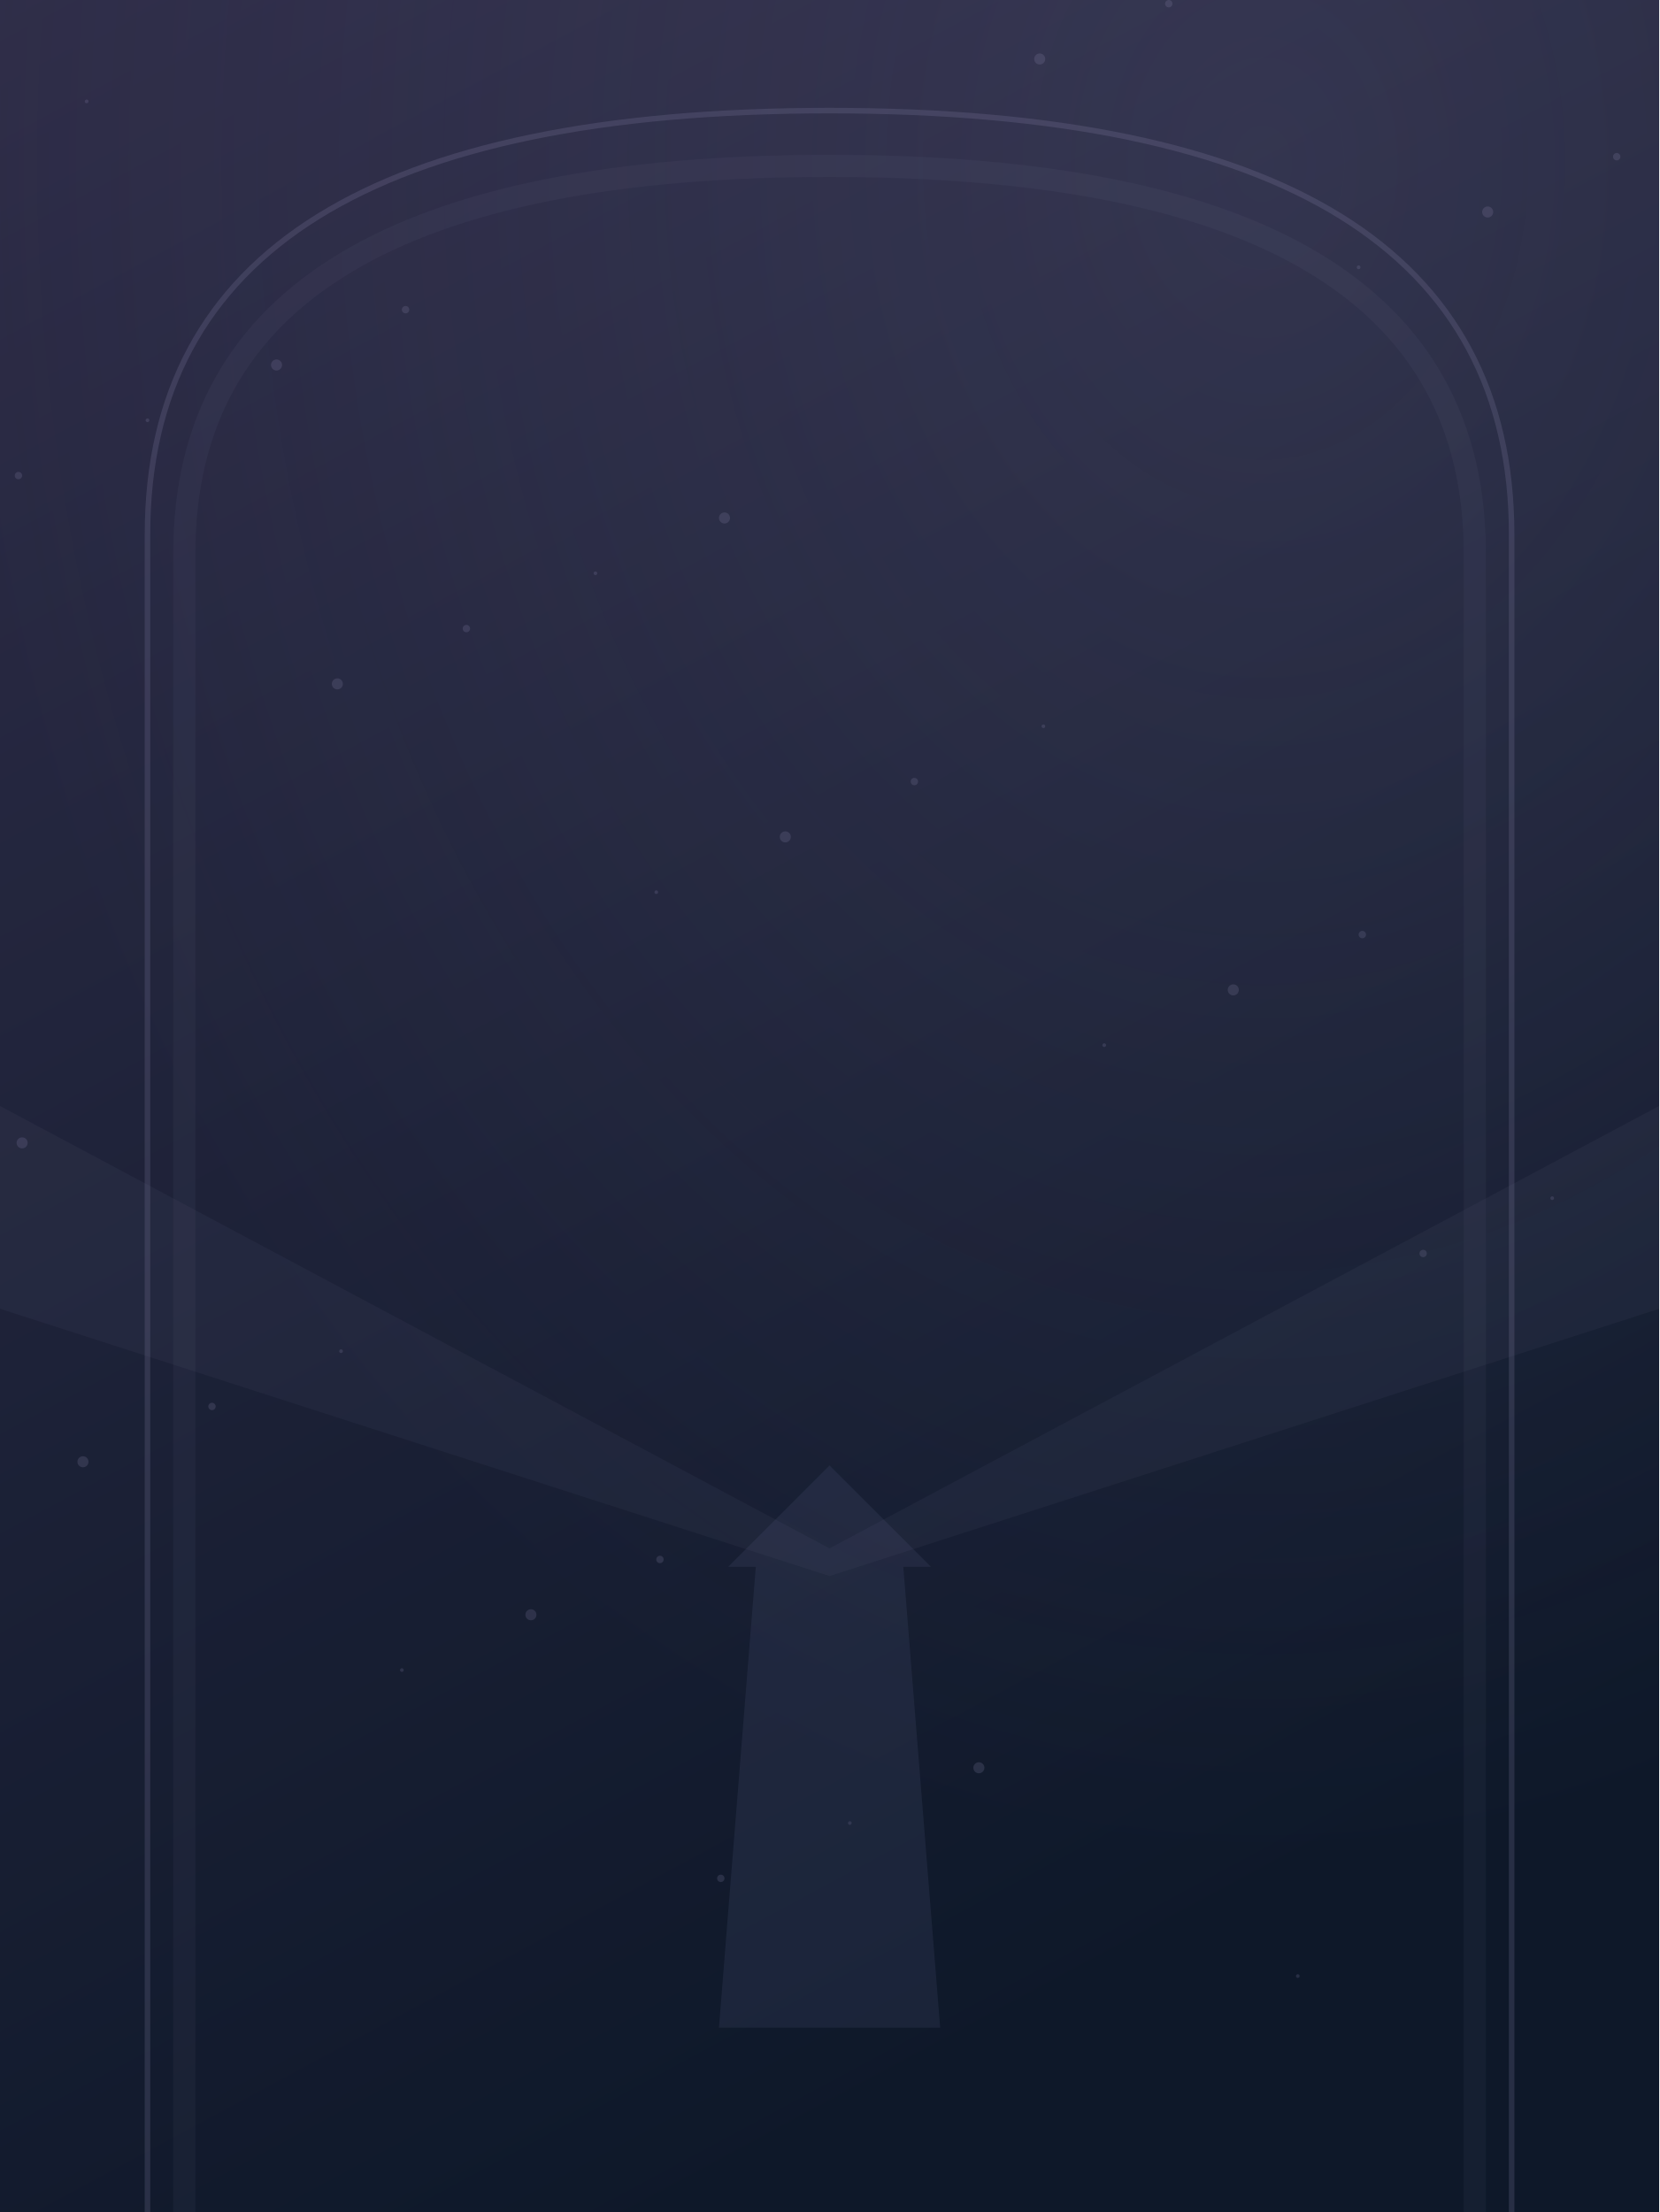
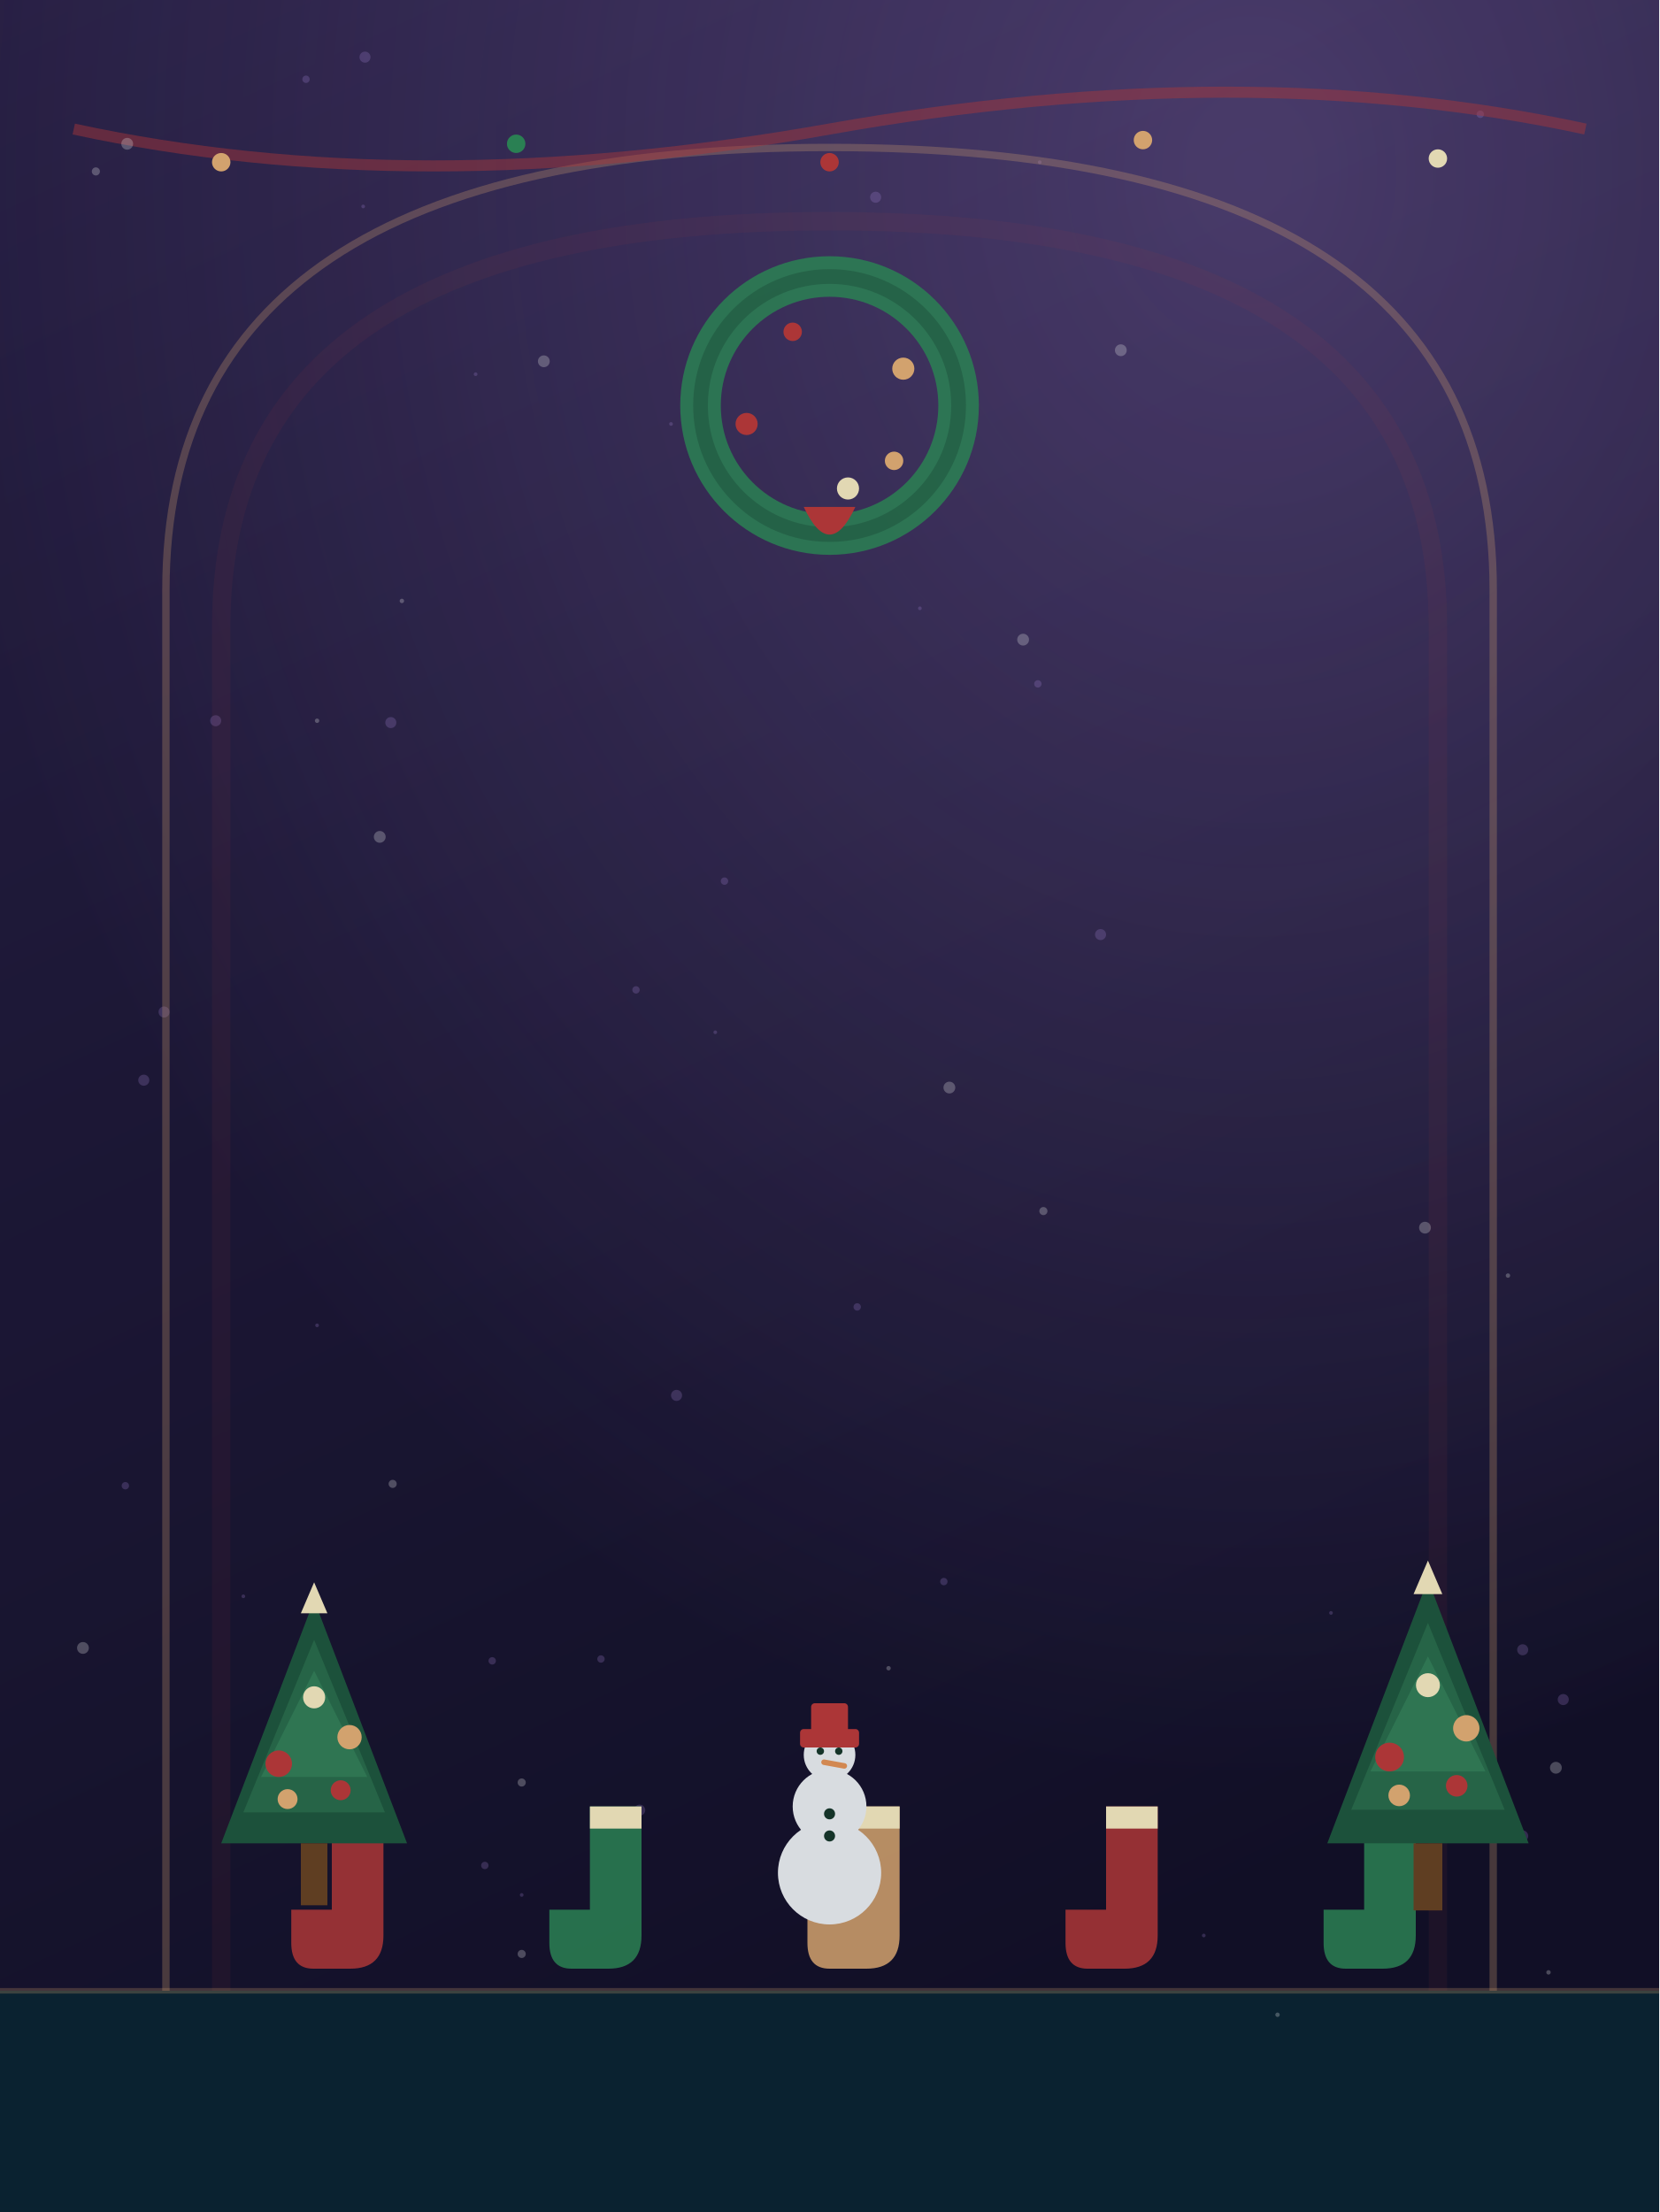
<svg xmlns="http://www.w3.org/2000/svg" viewBox="0 0 900 1200" preserveAspectRatio="xMidYMid slice">
  <defs>
-     <linearGradient id="sky" x2=".4" y2="1">
-       <stop stop-color="#393353" />
-       <stop offset="1" stop-color="#10192c" />
+     <linearGradient id="sky" x2=".35" y2="1">
+       <stop stop-color="#2a2048" />
+       <stop offset="1" stop-color="#120f28" />
    </linearGradient>
    <radialGradient id="glow">
-       <stop stop-color="#bdb3e3" stop-opacity=".14" />
-       <stop offset="1" stop-color="#bdb3e3" stop-opacity="0" />
+       <stop stop-color="#c9a0ff" stop-opacity=".28" />
+       <stop offset="1" stop-color="#c9a0ff" stop-opacity="0" />
    </radialGradient>
  </defs>
  <path fill="url(#sky)" d="M0 0h900v1200H0Z" />
-   <ellipse cx="680" cy="100" rx="700" ry="900" fill="url(#glow)" />
-   <circle cx="47" cy="55" r="1" fill="#bdb3e3" opacity=".18" />
-   <circle cx="220" cy="168" r="2" fill="#bdb3e3" opacity=".18" />
-   <circle cx="393" cy="281" r="3" fill="#bdb3e3" opacity=".18" />
-   <circle cx="566" cy="394" r="1" fill="#bdb3e3" opacity=".18" />
-   <circle cx="739" cy="507" r="2" fill="#bdb3e3" opacity=".18" />
-   <circle cx="12" cy="620" r="3" fill="#bdb3e3" opacity=".18" />
-   <circle cx="185" cy="733" r="1" fill="#bdb3e3" opacity=".18" />
-   <circle cx="358" cy="846" r="2" fill="#bdb3e3" opacity=".18" />
-   <circle cx="531" cy="959" r="3" fill="#bdb3e3" opacity=".18" />
-   <circle cx="704" cy="1072" r="1" fill="#bdb3e3" opacity=".18" />
-   <circle cx="877" cy="85" r="2" fill="#bdb3e3" opacity=".18" />
-   <circle cx="150" cy="198" r="3" fill="#bdb3e3" opacity=".18" />
-   <circle cx="323" cy="311" r="1" fill="#bdb3e3" opacity=".18" />
-   <circle cx="496" cy="424" r="2" fill="#bdb3e3" opacity=".18" />
-   <circle cx="669" cy="537" r="3" fill="#bdb3e3" opacity=".18" />
-   <circle cx="842" cy="650" r="1" fill="#bdb3e3" opacity=".18" />
-   <circle cx="115" cy="763" r="2" fill="#bdb3e3" opacity=".18" />
-   <circle cx="288" cy="876" r="3" fill="#bdb3e3" opacity=".18" />
-   <circle cx="461" cy="989" r="1" fill="#bdb3e3" opacity=".18" />
-   <circle cx="634" cy="2" r="2" fill="#bdb3e3" opacity=".18" />
-   <circle cx="807" cy="115" r="3" fill="#bdb3e3" opacity=".18" />
-   <circle cx="80" cy="228" r="1" fill="#bdb3e3" opacity=".18" />
-   <circle cx="253" cy="341" r="2" fill="#bdb3e3" opacity=".18" />
-   <circle cx="426" cy="454" r="3" fill="#bdb3e3" opacity=".18" />
-   <circle cx="599" cy="567" r="1" fill="#bdb3e3" opacity=".18" />
-   <circle cx="772" cy="680" r="2" fill="#bdb3e3" opacity=".18" />
-   <circle cx="45" cy="793" r="3" fill="#bdb3e3" opacity=".18" />
-   <circle cx="218" cy="906" r="1" fill="#bdb3e3" opacity=".18" />
-   <circle cx="391" cy="1019" r="2" fill="#bdb3e3" opacity=".18" />
-   <circle cx="564" cy="32" r="3" fill="#bdb3e3" opacity=".18" />
-   <circle cx="737" cy="145" r="1" fill="#bdb3e3" opacity=".18" />
-   <circle cx="10" cy="258" r="2" fill="#bdb3e3" opacity=".18" />
-   <circle cx="183" cy="371" r="3" fill="#bdb3e3" opacity=".18" />
-   <circle cx="356" cy="484" r="1" fill="#bdb3e3" opacity=".18" />
-   <path d="M80 1200V290Q80 60 450 60T820 290v910" fill="none" stroke="#bdb3e3" stroke-width="3" opacity=".18" />
-   <path d="M100 1200V300Q100 90 450 90T800 300v900" fill="none" stroke="#bdb3e3" stroke-width="12" opacity=".055" />
-   <path d="M390 1100l20-250h80l20 250m-115-250h110l-55-55Z" fill="#666b98" opacity=".18" />
-   <path d="M450 840 0 600v110l450 145 450-145V600Z" fill="#bdb3e3" opacity=".055" />
-   <path d="M0 0h900v1200H0Z" fill="#06131d" opacity=".2" />
+   <ellipse cx="680" cy="90" rx="720" ry="880" fill="url(#glow)" />
+   <circle cx="848" cy="922" r="3" fill="#c9a0ff" opacity=".22" />
+   <circle cx="803" cy="62" r="2" fill="#c9a0ff" opacity=".22" />
+   <circle cx="826" cy="996" r="3" fill="#c9a0ff" opacity=".22" />
+   <circle cx="197" cy="112" r="1" fill="#c9a0ff" opacity=".22" />
+   <circle cx="512" cy="858" r="2" fill="#c9a0ff" opacity=".22" />
+   <circle cx="283" cy="1028" r="1" fill="#c9a0ff" opacity=".22" />
+   <circle cx="166" cy="43" r="2" fill="#c9a0ff" opacity=".22" />
+   <circle cx="393" cy="478" r="2" fill="#c9a0ff" opacity=".22" />
+   <circle cx="388" cy="560" r="1" fill="#c9a0ff" opacity=".22" />
+   <circle cx="563" cy="371" r="2" fill="#c9a0ff" opacity=".22" />
+   <circle cx="258" cy="203" r="1" fill="#c9a0ff" opacity=".22" />
+   <circle cx="117" cy="391" r="3" fill="#c9a0ff" opacity=".22" />
+   <circle cx="132" cy="866" r="1" fill="#c9a0ff" opacity=".22" />
+   <circle cx="499" cy="330" r="1" fill="#c9a0ff" opacity=".22" />
+   <circle cx="198" cy="31" r="3" fill="#c9a0ff" opacity=".22" />
+   <circle cx="465" cy="709" r="2" fill="#c9a0ff" opacity=".22" />
+   <circle cx="212" cy="392" r="3" fill="#c9a0ff" opacity=".22" />
+   <circle cx="263" cy="1012" r="2" fill="#c9a0ff" opacity=".22" />
+   <circle cx="326" cy="900" r="2" fill="#c9a0ff" opacity=".22" />
+   <circle cx="653" cy="1050" r="1" fill="#c9a0ff" opacity=".22" />
+   <circle cx="68" cy="806" r="2" fill="#c9a0ff" opacity=".22" />
+   <circle cx="347" cy="982" r="3" fill="#c9a0ff" opacity=".22" />
+   <circle cx="78" cy="586" r="3" fill="#c9a0ff" opacity=".22" />
+   <circle cx="89" cy="549" r="3" fill="#c9a0ff" opacity=".22" />
+   <circle cx="364" cy="230" r="1" fill="#c9a0ff" opacity=".22" />
+   <circle cx="367" cy="757" r="3" fill="#c9a0ff" opacity=".22" />
+   <circle cx="826" cy="895" r="3" fill="#c9a0ff" opacity=".22" />
+   <circle cx="597" cy="507" r="3" fill="#c9a0ff" opacity=".22" />
+   <circle cx="564" cy="88" r="1" fill="#c9a0ff" opacity=".22" />
+   <circle cx="267" cy="901" r="2" fill="#c9a0ff" opacity=".22" />
+   <circle cx="722" cy="875" r="1" fill="#c9a0ff" opacity=".22" />
+   <circle cx="345" cy="537" r="2" fill="#c9a0ff" opacity=".22" />
+   <circle cx="172" cy="719" r="1" fill="#c9a0ff" opacity=".22" />
+   <circle cx="475" cy="107" r="3" fill="#c9a0ff" opacity=".22" />
+   <path d="M90 1200V320Q90 80 450 80T810 320v880" fill="none" stroke="#edb579" stroke-width="4" opacity=".28" />
+   <path d="M120 1200V340Q120 120 450 120T780 340v860" fill="none" stroke="#c23b3b" stroke-width="10" opacity=".08" />
+   <g transform="translate(450 220)">
+     <circle r="70" fill="none" stroke="#2f8f5b" stroke-width="22" opacity=".85" />
+     <circle r="70" fill="none" stroke="#1f5a3f" stroke-width="8" opacity=".5" />
+     <circle cx="-45" cy="10" r="6" fill="#c23b3b" />
+     <circle cx="40" cy="-20" r="6" fill="#edb579" />
+     <circle cx="10" cy="45" r="6" fill="#fff2c8" />
+     <circle cx="-20" cy="-40" r="5" fill="#c23b3b" />
+     <circle cx="35" cy="30" r="5" fill="#edb579" />
+     <path d="M-14 55 Q0 85 14 55" fill="#c23b3b" />
+   </g>
+   <g transform="translate(180 980)">
+     <path d="M0 0 h28 v70 q0 18 -18 18 h-20 q-12 0 -12 -14 v-18 h22 z" fill="#c23b3b" opacity=".85" />
+     <rect x="0" y="0" width="28" height="12" fill="#fff2c8" />
+   </g>
+   <g transform="translate(320 980)">
+     <path d="M0 0 h28 v70 q0 18 -18 18 h-20 q-12 0 -12 -14 v-18 h22 z" fill="#2f8f5b" opacity=".85" />
+     <rect x="0" y="0" width="28" height="12" fill="#fff2c8" />
+   </g>
+   <g transform="translate(460 980)">
+     <path d="M0 0 h28 v70 q0 18 -18 18 h-20 q-12 0 -12 -14 v-18 h22 z" fill="#edb579" opacity=".85" />
+     <rect x="0" y="0" width="28" height="12" fill="#fff2c8" />
+   </g>
+   <g transform="translate(600 980)">
+     <path d="M0 0 h28 v70 q0 18 -18 18 h-20 q-12 0 -12 -14 v-18 h22 z" fill="#c23b3b" opacity=".85" />
+     <rect x="0" y="0" width="28" height="12" fill="#fff2c8" />
+   </g>
+   <g transform="translate(740 980)">
+     <path d="M0 0 h28 v70 q0 18 -18 18 h-20 q-12 0 -12 -14 v-18 h22 z" fill="#2f8f5b" opacity=".85" />
+     <rect x="0" y="0" width="28" height="12" fill="#fff2c8" />
+   </g>
+   <path d="M0 1080h900v120H0Z" fill="#0a2433" />
+   <path d="M0 1080h900" stroke="#edb579" stroke-width="3" opacity=".25" />
+   <path d="M40 70 Q225 110 450 70 T860 70" fill="none" stroke="#c23b3b" stroke-width="6" opacity=".45" />
+   <circle cx="120" cy="88" r="5" fill="#edb579" />
+   <circle cx="280" cy="78" r="5" fill="#2f8f5b" />
+   <circle cx="450" cy="88" r="5" fill="#c23b3b" />
+   <circle cx="620" cy="76" r="5" fill="#edb579" />
+   <circle cx="780" cy="86" r="5" fill="#fff2c8" />
+   <g transform="translate(120 1000) scale(1.2)">
+     <path d="M0 0 L42 -110 L84 0 Z" fill="#1f5a3f" />
+     <path d="M10 -14 L42 -92 L74 -14 Z" fill="#2a6f4d" />
+     <path d="M18 -30 L42 -78 L66 -30 Z" fill="#34825a" />
+     <rect x="36" y="0" width="12" height="28" fill="#6b4423" />
+     <circle cx="26" cy="-36" r="6" fill="#c23b3b" />
+     <circle cx="58" cy="-48" r="5.5" fill="#edb579" />
+     <circle cx="42" cy="-66" r="5" fill="#fff2c8" />
+     <circle cx="30" cy="-20" r="4.5" fill="#edb579" />
+     <circle cx="54" cy="-24" r="4.5" fill="#c23b3b" />
+     <polygon points="42,-118 48,-104 36,-104" fill="#fff2c8" />
+   </g>
+   <g transform="translate(720 1000) scale(1.3)">
+     <path d="M0 0 L42 -110 L84 0 Z" fill="#1f5a3f" />
+     <path d="M10 -14 L42 -92 L74 -14 Z" fill="#2a6f4d" />
+     <path d="M18 -30 L42 -78 L66 -30 Z" fill="#34825a" />
+     <rect x="36" y="0" width="12" height="28" fill="#6b4423" />
+     <circle cx="26" cy="-36" r="6" fill="#c23b3b" />
+     <circle cx="58" cy="-48" r="5.5" fill="#edb579" />
+     <circle cx="42" cy="-66" r="5" fill="#fff2c8" />
+     <circle cx="30" cy="-20" r="4.5" fill="#edb579" />
+     <circle cx="54" cy="-24" r="4.5" fill="#c23b3b" />
+     <polygon points="42,-118 48,-104 36,-104" fill="#fff2c8" />
+   </g>
+   <g transform="translate(450 980) scale(1)">
+     <circle cx="0" cy="36" r="28" fill="#f4f7fb" />
+     <circle cx="0" cy="0" r="20" fill="#f4f7fb" />
+     <circle cx="0" cy="-28" r="14" fill="#f4f7fb" />
+     <circle cx="-5" cy="-30" r="2" fill="#17392b" />
+     <circle cx="5" cy="-30" r="2" fill="#17392b" />
+     <path d="M-3 -24 L8 -22" stroke="#ed9858" stroke-width="3" stroke-linecap="round" />
+     <rect x="-16" y="-42" width="32" height="10" rx="2" fill="#c23b3b" />
+     <rect x="-10" y="-56" width="20" height="16" rx="2" fill="#c23b3b" />
+     <circle cx="0" cy="4" r="3" fill="#17392b" />
+     <circle cx="0" cy="16" r="3" fill="#17392b" />
+   </g>
+   <circle cx="693" cy="1093" r="1.2" fill="#ffffff" opacity=".28" />
+   <circle cx="482" cy="905" r="1.2" fill="#ffffff" opacity=".28" />
+   <circle cx="283" cy="967" r="2.2" fill="#ffffff" opacity=".28" />
+   <circle cx="840" cy="1070" r="1.2" fill="#ffffff" opacity=".28" />
+   <circle cx="213" cy="805" r="2.2" fill="#ffffff" opacity=".28" />
+   <circle cx="566" cy="657" r="2.2" fill="#ffffff" opacity=".28" />
+   <circle cx="295" cy="196" r="3.2" fill="#ffffff" opacity=".28" />
+   <circle cx="844" cy="959" r="3.2" fill="#ffffff" opacity=".28" />
+   <circle cx="45" cy="894" r="3.2" fill="#ffffff" opacity=".28" />
+   <circle cx="206" cy="454" r="3.2" fill="#ffffff" opacity=".28" />
+   <circle cx="555" cy="347" r="3.2" fill="#ffffff" opacity=".28" />
+   <circle cx="172" cy="391" r="1.2" fill="#ffffff" opacity=".28" />
+   <circle cx="69" cy="78" r="3.2" fill="#ffffff" opacity=".28" />
+   <circle cx="818" cy="692" r="1.2" fill="#ffffff" opacity=".28" />
+   <circle cx="283" cy="1060" r="2.2" fill="#ffffff" opacity=".28" />
+   <circle cx="52" cy="93" r="2.2" fill="#ffffff" opacity=".28" />
+   <circle cx="773" cy="666" r="3.2" fill="#ffffff" opacity=".28" />
+   <circle cx="218" cy="326" r="1.2" fill="#ffffff" opacity=".28" />
+   <circle cx="515" cy="590" r="3.2" fill="#ffffff" opacity=".28" />
+   <circle cx="608" cy="190" r="3.2" fill="#ffffff" opacity=".28" />
+   <path d="M0 0h900v1200H0Z" fill="#06131d" opacity=".12" />
</svg>
